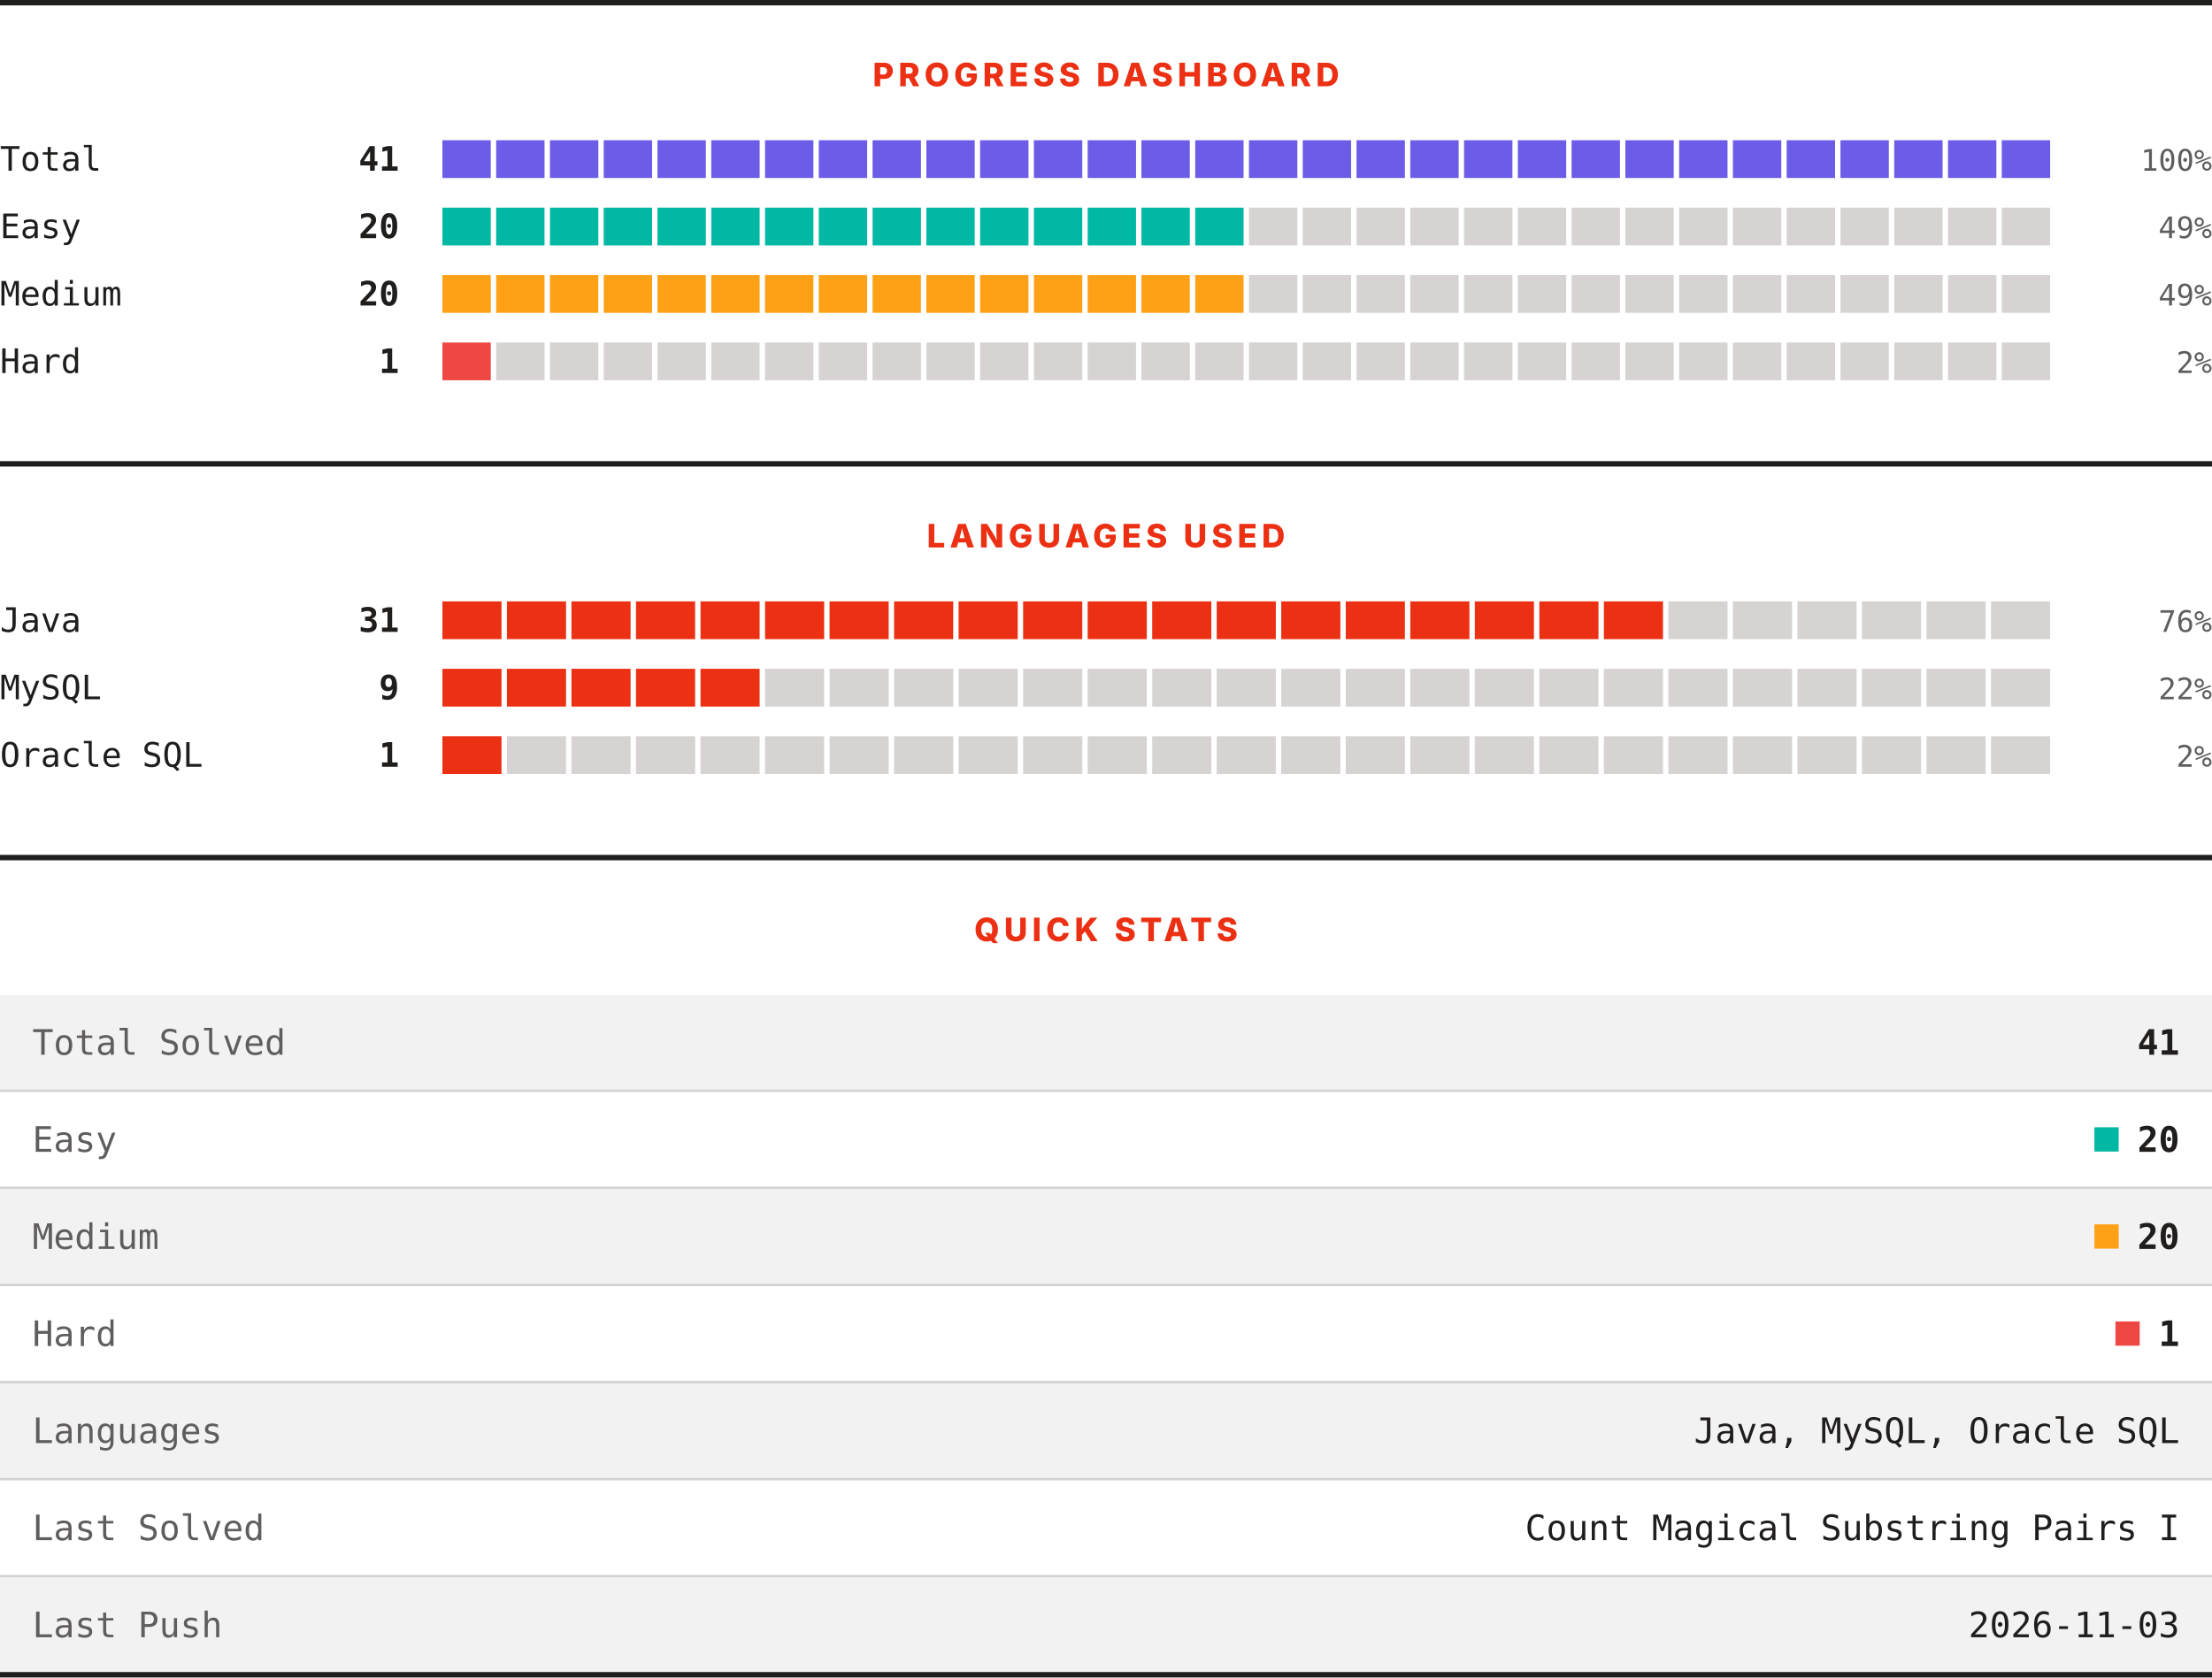
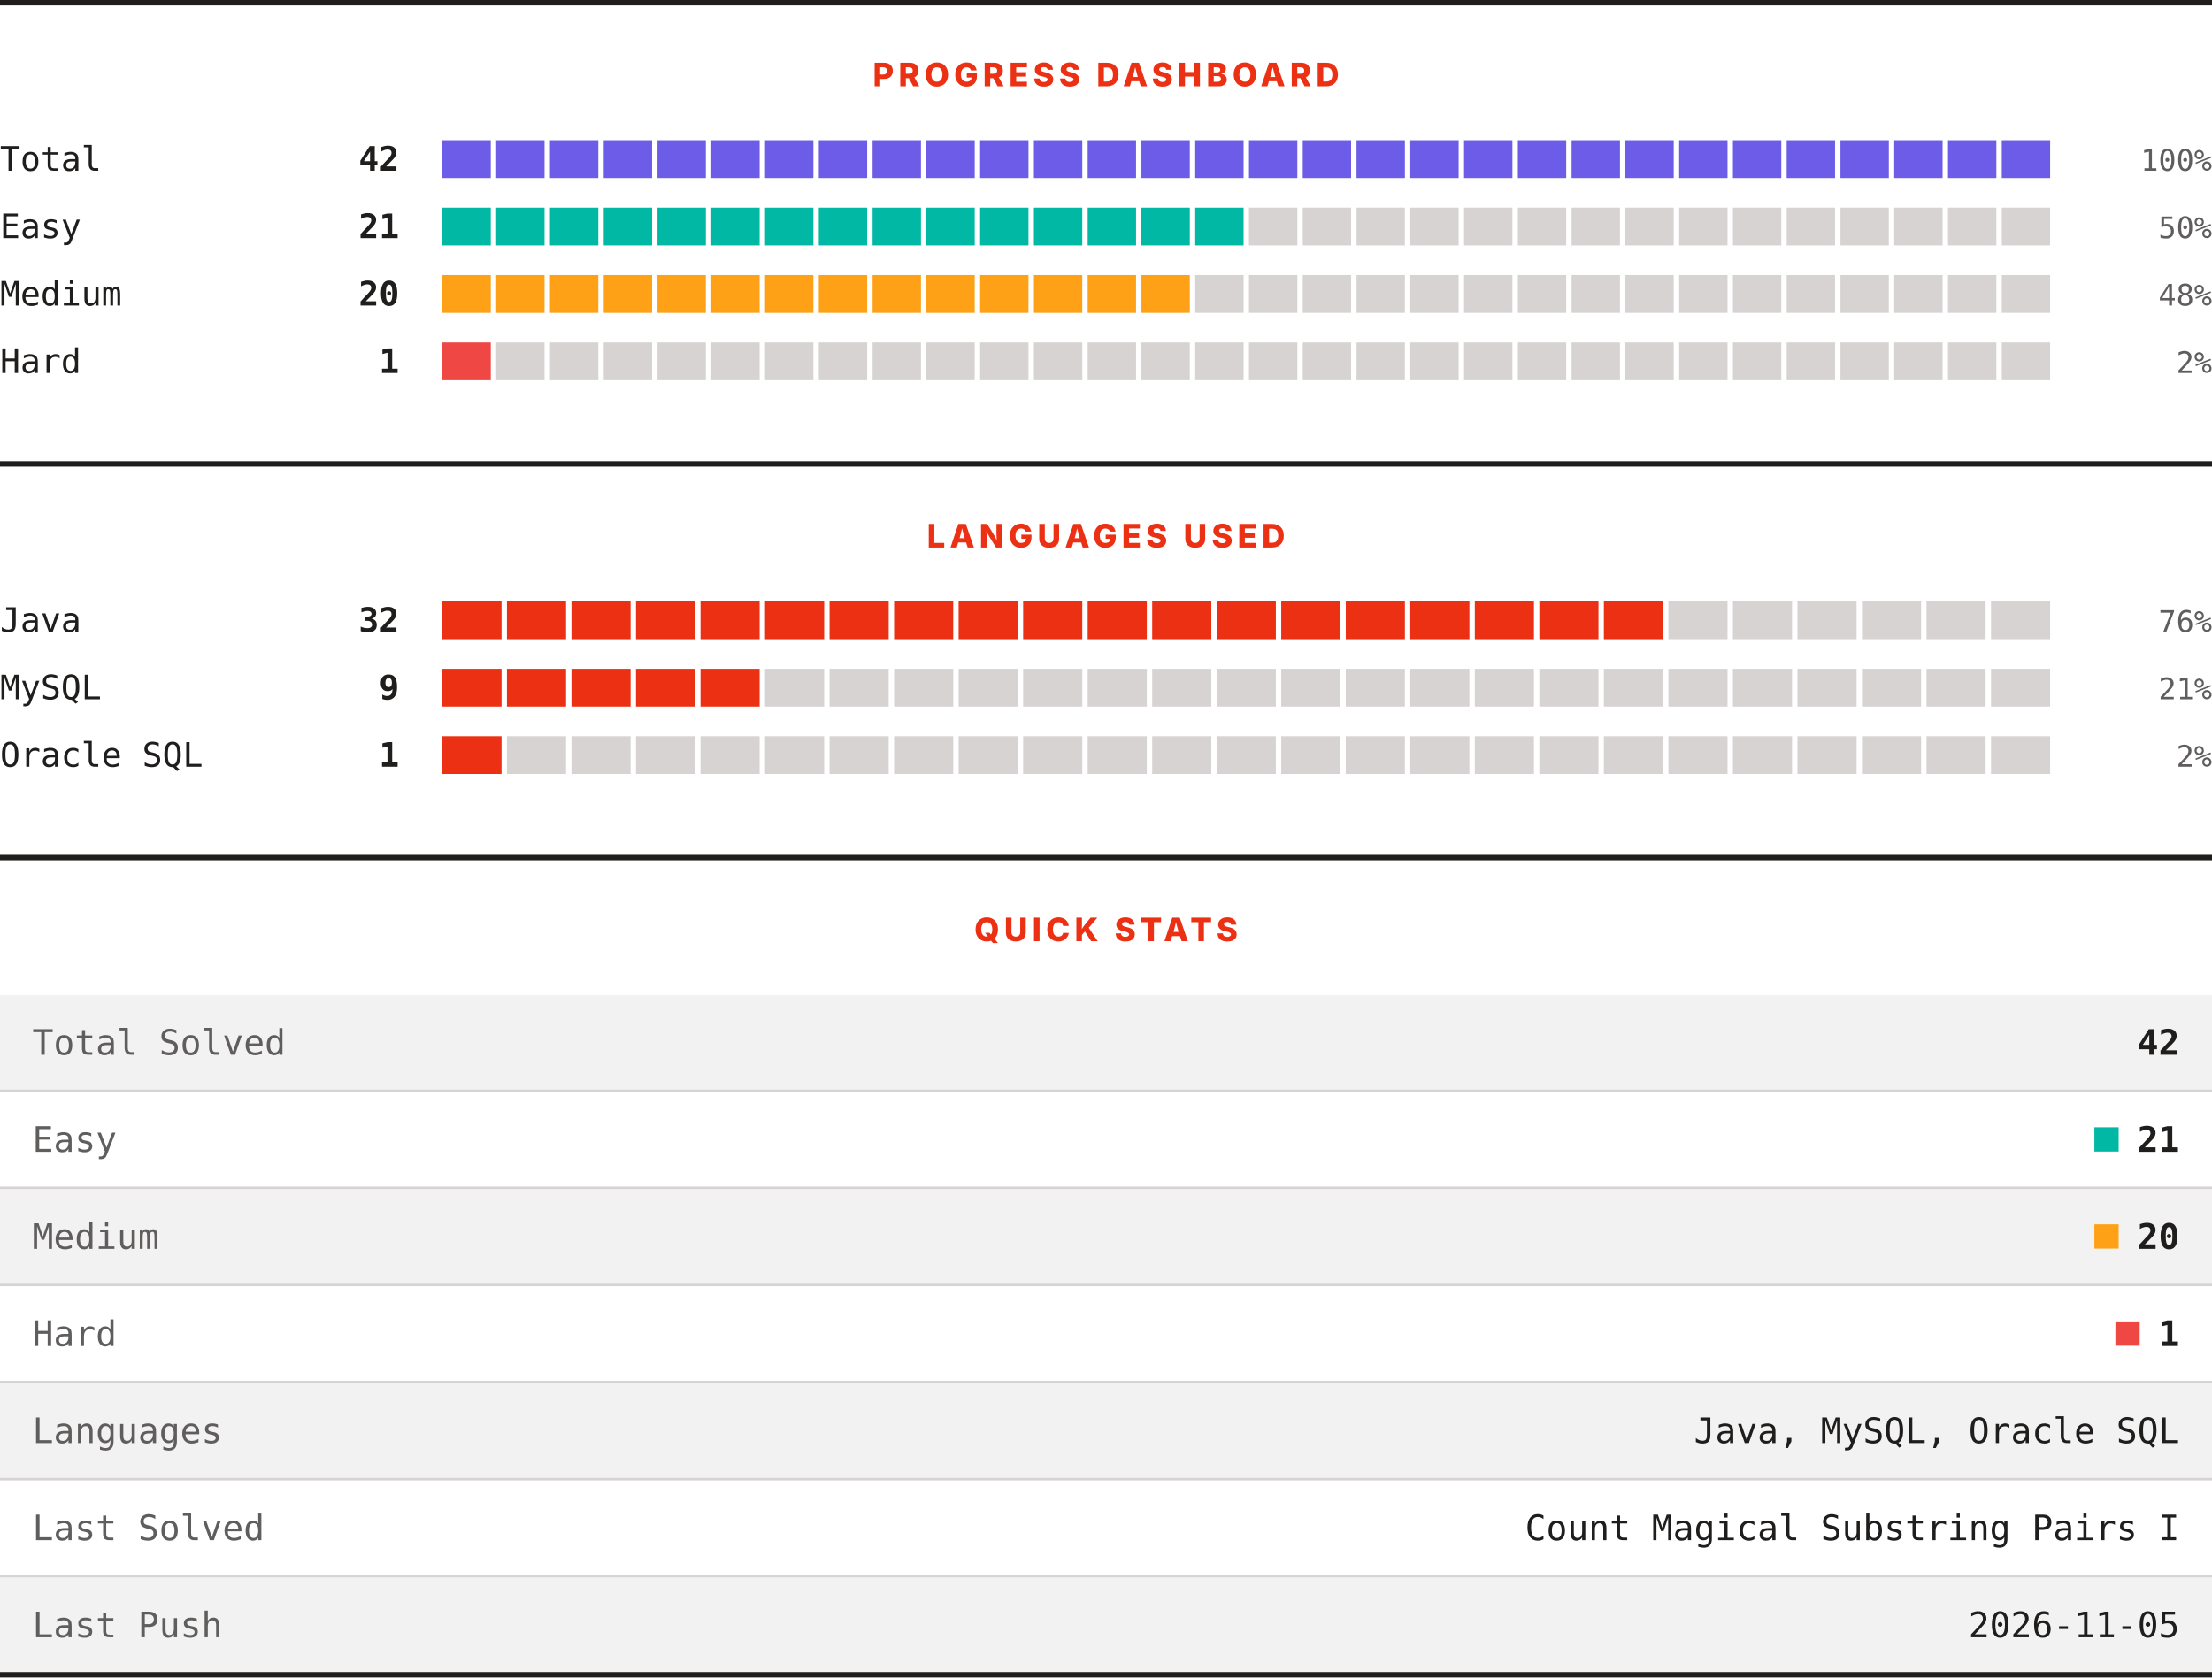
<svg xmlns="http://www.w3.org/2000/svg" width="820" height="622" viewBox="0 0 820 622" role="img" aria-label="LeetCode progress, languages and quick stats">
  <rect width="820" height="622" fill="#ffffff" />
  <rect x="0" y="0" width="820" height="2" fill="#201e1d" />
  <text x="410" y="32" text-anchor="middle" font-family="Archivo, system-ui, -apple-system, Segoe UI, sans-serif" font-size="12" font-weight="800" letter-spacing="1.68" fill="#ec3013">PROGRESS DASHBOARD</text>
  <text x="0" y="63.3" font-family="ui-monospace, SFMono-Regular, Menlo, Consolas, monospace" font-size="12.5" fill="#201e1d">Total</text>
-   <text x="148" y="63.3" text-anchor="end" font-family="ui-monospace, SFMono-Regular, Menlo, Consolas, monospace" font-size="12.5" font-weight="700" fill="#201e1d">41</text>
+   <text x="148" y="63.3" text-anchor="end" font-family="ui-monospace, SFMono-Regular, Menlo, Consolas, monospace" font-size="12.5" font-weight="700" fill="#201e1d">42</text>
  <rect x="164.00" y="52" width="17.93" height="14" fill="#6c5ce7" />
  <rect x="183.93" y="52" width="17.93" height="14" fill="#6c5ce7" />
  <rect x="203.87" y="52" width="17.93" height="14" fill="#6c5ce7" />
  <rect x="223.80" y="52" width="17.93" height="14" fill="#6c5ce7" />
  <rect x="243.73" y="52" width="17.93" height="14" fill="#6c5ce7" />
  <rect x="263.67" y="52" width="17.93" height="14" fill="#6c5ce7" />
  <rect x="283.60" y="52" width="17.93" height="14" fill="#6c5ce7" />
  <rect x="303.53" y="52" width="17.93" height="14" fill="#6c5ce7" />
  <rect x="323.47" y="52" width="17.93" height="14" fill="#6c5ce7" />
  <rect x="343.40" y="52" width="17.93" height="14" fill="#6c5ce7" />
  <rect x="363.33" y="52" width="17.93" height="14" fill="#6c5ce7" />
  <rect x="383.27" y="52" width="17.93" height="14" fill="#6c5ce7" />
  <rect x="403.20" y="52" width="17.93" height="14" fill="#6c5ce7" />
  <rect x="423.13" y="52" width="17.93" height="14" fill="#6c5ce7" />
  <rect x="443.07" y="52" width="17.93" height="14" fill="#6c5ce7" />
  <rect x="463.00" y="52" width="17.93" height="14" fill="#6c5ce7" />
  <rect x="482.93" y="52" width="17.93" height="14" fill="#6c5ce7" />
  <rect x="502.87" y="52" width="17.93" height="14" fill="#6c5ce7" />
  <rect x="522.80" y="52" width="17.93" height="14" fill="#6c5ce7" />
  <rect x="542.73" y="52" width="17.93" height="14" fill="#6c5ce7" />
  <rect x="562.67" y="52" width="17.93" height="14" fill="#6c5ce7" />
  <rect x="582.60" y="52" width="17.93" height="14" fill="#6c5ce7" />
  <rect x="602.53" y="52" width="17.93" height="14" fill="#6c5ce7" />
  <rect x="622.47" y="52" width="17.93" height="14" fill="#6c5ce7" />
  <rect x="642.40" y="52" width="17.93" height="14" fill="#6c5ce7" />
  <rect x="662.33" y="52" width="17.93" height="14" fill="#6c5ce7" />
  <rect x="682.27" y="52" width="17.93" height="14" fill="#6c5ce7" />
  <rect x="702.20" y="52" width="17.93" height="14" fill="#6c5ce7" />
  <rect x="722.13" y="52" width="17.93" height="14" fill="#6c5ce7" />
  <rect x="742.07" y="52" width="17.93" height="14" fill="#6c5ce7" />
  <text x="820" y="63.3" text-anchor="end" font-family="ui-monospace, SFMono-Regular, Menlo, Consolas, monospace" font-size="11" fill="#605d5d">100%</text>
  <text x="0" y="88.3" font-family="ui-monospace, SFMono-Regular, Menlo, Consolas, monospace" font-size="12.5" fill="#201e1d">Easy</text>
-   <text x="148" y="88.3" text-anchor="end" font-family="ui-monospace, SFMono-Regular, Menlo, Consolas, monospace" font-size="12.5" font-weight="700" fill="#201e1d">20</text>
+   <text x="148" y="88.3" text-anchor="end" font-family="ui-monospace, SFMono-Regular, Menlo, Consolas, monospace" font-size="12.5" font-weight="700" fill="#201e1d">21</text>
  <rect x="164.00" y="77" width="17.93" height="14" fill="#00b8a3" />
  <rect x="183.93" y="77" width="17.93" height="14" fill="#00b8a3" />
  <rect x="203.87" y="77" width="17.93" height="14" fill="#00b8a3" />
  <rect x="223.80" y="77" width="17.93" height="14" fill="#00b8a3" />
  <rect x="243.73" y="77" width="17.93" height="14" fill="#00b8a3" />
  <rect x="263.67" y="77" width="17.93" height="14" fill="#00b8a3" />
  <rect x="283.60" y="77" width="17.93" height="14" fill="#00b8a3" />
  <rect x="303.53" y="77" width="17.93" height="14" fill="#00b8a3" />
  <rect x="323.47" y="77" width="17.93" height="14" fill="#00b8a3" />
  <rect x="343.40" y="77" width="17.93" height="14" fill="#00b8a3" />
  <rect x="363.33" y="77" width="17.93" height="14" fill="#00b8a3" />
  <rect x="383.27" y="77" width="17.93" height="14" fill="#00b8a3" />
  <rect x="403.20" y="77" width="17.93" height="14" fill="#00b8a3" />
  <rect x="423.13" y="77" width="17.93" height="14" fill="#00b8a3" />
  <rect x="443.07" y="77" width="17.93" height="14" fill="#00b8a3" />
  <rect x="463.00" y="77" width="17.93" height="14" fill="#d7d3d3" />
  <rect x="482.93" y="77" width="17.93" height="14" fill="#d7d3d3" />
  <rect x="502.87" y="77" width="17.93" height="14" fill="#d7d3d3" />
  <rect x="522.80" y="77" width="17.93" height="14" fill="#d7d3d3" />
  <rect x="542.73" y="77" width="17.93" height="14" fill="#d7d3d3" />
  <rect x="562.67" y="77" width="17.93" height="14" fill="#d7d3d3" />
  <rect x="582.60" y="77" width="17.93" height="14" fill="#d7d3d3" />
  <rect x="602.53" y="77" width="17.93" height="14" fill="#d7d3d3" />
  <rect x="622.47" y="77" width="17.93" height="14" fill="#d7d3d3" />
  <rect x="642.40" y="77" width="17.93" height="14" fill="#d7d3d3" />
  <rect x="662.33" y="77" width="17.93" height="14" fill="#d7d3d3" />
  <rect x="682.27" y="77" width="17.93" height="14" fill="#d7d3d3" />
  <rect x="702.20" y="77" width="17.93" height="14" fill="#d7d3d3" />
  <rect x="722.13" y="77" width="17.93" height="14" fill="#d7d3d3" />
  <rect x="742.07" y="77" width="17.93" height="14" fill="#d7d3d3" />
-   <text x="820" y="88.3" text-anchor="end" font-family="ui-monospace, SFMono-Regular, Menlo, Consolas, monospace" font-size="11" fill="#605d5d">49%</text>
+   <text x="820" y="88.3" text-anchor="end" font-family="ui-monospace, SFMono-Regular, Menlo, Consolas, monospace" font-size="11" fill="#605d5d">50%</text>
  <text x="0" y="113.3" font-family="ui-monospace, SFMono-Regular, Menlo, Consolas, monospace" font-size="12.5" fill="#201e1d">Medium</text>
  <text x="148" y="113.3" text-anchor="end" font-family="ui-monospace, SFMono-Regular, Menlo, Consolas, monospace" font-size="12.5" font-weight="700" fill="#201e1d">20</text>
  <rect x="164.00" y="102" width="17.93" height="14" fill="#ffa116" />
  <rect x="183.93" y="102" width="17.93" height="14" fill="#ffa116" />
  <rect x="203.87" y="102" width="17.93" height="14" fill="#ffa116" />
  <rect x="223.80" y="102" width="17.93" height="14" fill="#ffa116" />
  <rect x="243.73" y="102" width="17.93" height="14" fill="#ffa116" />
  <rect x="263.67" y="102" width="17.93" height="14" fill="#ffa116" />
  <rect x="283.60" y="102" width="17.93" height="14" fill="#ffa116" />
  <rect x="303.53" y="102" width="17.93" height="14" fill="#ffa116" />
  <rect x="323.47" y="102" width="17.93" height="14" fill="#ffa116" />
  <rect x="343.40" y="102" width="17.93" height="14" fill="#ffa116" />
  <rect x="363.33" y="102" width="17.93" height="14" fill="#ffa116" />
  <rect x="383.27" y="102" width="17.93" height="14" fill="#ffa116" />
  <rect x="403.20" y="102" width="17.93" height="14" fill="#ffa116" />
  <rect x="423.13" y="102" width="17.93" height="14" fill="#ffa116" />
-   <rect x="443.07" y="102" width="17.93" height="14" fill="#ffa116" />
+   <rect x="443.07" y="102" width="17.93" height="14" fill="#d7d3d3" />
  <rect x="463.00" y="102" width="17.93" height="14" fill="#d7d3d3" />
  <rect x="482.93" y="102" width="17.93" height="14" fill="#d7d3d3" />
  <rect x="502.87" y="102" width="17.93" height="14" fill="#d7d3d3" />
  <rect x="522.80" y="102" width="17.93" height="14" fill="#d7d3d3" />
  <rect x="542.73" y="102" width="17.93" height="14" fill="#d7d3d3" />
  <rect x="562.67" y="102" width="17.93" height="14" fill="#d7d3d3" />
  <rect x="582.60" y="102" width="17.93" height="14" fill="#d7d3d3" />
  <rect x="602.53" y="102" width="17.93" height="14" fill="#d7d3d3" />
  <rect x="622.47" y="102" width="17.93" height="14" fill="#d7d3d3" />
  <rect x="642.40" y="102" width="17.93" height="14" fill="#d7d3d3" />
  <rect x="662.33" y="102" width="17.93" height="14" fill="#d7d3d3" />
  <rect x="682.27" y="102" width="17.93" height="14" fill="#d7d3d3" />
  <rect x="702.20" y="102" width="17.93" height="14" fill="#d7d3d3" />
  <rect x="722.13" y="102" width="17.93" height="14" fill="#d7d3d3" />
  <rect x="742.07" y="102" width="17.93" height="14" fill="#d7d3d3" />
-   <text x="820" y="113.3" text-anchor="end" font-family="ui-monospace, SFMono-Regular, Menlo, Consolas, monospace" font-size="11" fill="#605d5d">49%</text>
+   <text x="820" y="113.3" text-anchor="end" font-family="ui-monospace, SFMono-Regular, Menlo, Consolas, monospace" font-size="11" fill="#605d5d">48%</text>
  <text x="0" y="138.3" font-family="ui-monospace, SFMono-Regular, Menlo, Consolas, monospace" font-size="12.5" fill="#201e1d">Hard</text>
  <text x="148" y="138.3" text-anchor="end" font-family="ui-monospace, SFMono-Regular, Menlo, Consolas, monospace" font-size="12.5" font-weight="700" fill="#201e1d">1</text>
  <rect x="164.00" y="127" width="17.93" height="14" fill="#ef4743" />
  <rect x="183.93" y="127" width="17.93" height="14" fill="#d7d3d3" />
  <rect x="203.87" y="127" width="17.93" height="14" fill="#d7d3d3" />
  <rect x="223.80" y="127" width="17.93" height="14" fill="#d7d3d3" />
  <rect x="243.73" y="127" width="17.93" height="14" fill="#d7d3d3" />
  <rect x="263.67" y="127" width="17.93" height="14" fill="#d7d3d3" />
  <rect x="283.60" y="127" width="17.93" height="14" fill="#d7d3d3" />
  <rect x="303.53" y="127" width="17.93" height="14" fill="#d7d3d3" />
  <rect x="323.47" y="127" width="17.93" height="14" fill="#d7d3d3" />
  <rect x="343.40" y="127" width="17.93" height="14" fill="#d7d3d3" />
  <rect x="363.33" y="127" width="17.93" height="14" fill="#d7d3d3" />
  <rect x="383.27" y="127" width="17.93" height="14" fill="#d7d3d3" />
  <rect x="403.20" y="127" width="17.93" height="14" fill="#d7d3d3" />
  <rect x="423.13" y="127" width="17.93" height="14" fill="#d7d3d3" />
  <rect x="443.07" y="127" width="17.93" height="14" fill="#d7d3d3" />
  <rect x="463.00" y="127" width="17.93" height="14" fill="#d7d3d3" />
  <rect x="482.93" y="127" width="17.93" height="14" fill="#d7d3d3" />
  <rect x="502.87" y="127" width="17.93" height="14" fill="#d7d3d3" />
  <rect x="522.80" y="127" width="17.93" height="14" fill="#d7d3d3" />
  <rect x="542.73" y="127" width="17.93" height="14" fill="#d7d3d3" />
  <rect x="562.67" y="127" width="17.93" height="14" fill="#d7d3d3" />
  <rect x="582.60" y="127" width="17.93" height="14" fill="#d7d3d3" />
  <rect x="602.53" y="127" width="17.93" height="14" fill="#d7d3d3" />
  <rect x="622.47" y="127" width="17.93" height="14" fill="#d7d3d3" />
  <rect x="642.40" y="127" width="17.93" height="14" fill="#d7d3d3" />
  <rect x="662.33" y="127" width="17.93" height="14" fill="#d7d3d3" />
  <rect x="682.27" y="127" width="17.93" height="14" fill="#d7d3d3" />
  <rect x="702.20" y="127" width="17.93" height="14" fill="#d7d3d3" />
  <rect x="722.13" y="127" width="17.93" height="14" fill="#d7d3d3" />
  <rect x="742.07" y="127" width="17.93" height="14" fill="#d7d3d3" />
  <text x="820" y="138.3" text-anchor="end" font-family="ui-monospace, SFMono-Regular, Menlo, Consolas, monospace" font-size="11" fill="#605d5d">2%</text>
  <rect x="0" y="171" width="820" height="2" fill="#201e1d" />
  <text x="410" y="203" text-anchor="middle" font-family="Archivo, system-ui, -apple-system, Segoe UI, sans-serif" font-size="12" font-weight="800" letter-spacing="1.68" fill="#ec3013">LANGUAGES USED</text>
  <text x="0" y="234.3" font-family="ui-monospace, SFMono-Regular, Menlo, Consolas, monospace" font-size="12.5" fill="#201e1d">Java</text>
-   <text x="148" y="234.3" text-anchor="end" font-family="ui-monospace, SFMono-Regular, Menlo, Consolas, monospace" font-size="12.5" font-weight="700" fill="#201e1d">31</text>
+   <text x="148" y="234.3" text-anchor="end" font-family="ui-monospace, SFMono-Regular, Menlo, Consolas, monospace" font-size="12.5" font-weight="700" fill="#201e1d">32</text>
  <rect x="164.00" y="223" width="21.92" height="14" fill="#ec3013" />
  <rect x="187.92" y="223" width="21.92" height="14" fill="#ec3013" />
  <rect x="211.84" y="223" width="21.92" height="14" fill="#ec3013" />
  <rect x="235.76" y="223" width="21.92" height="14" fill="#ec3013" />
  <rect x="259.68" y="223" width="21.92" height="14" fill="#ec3013" />
  <rect x="283.60" y="223" width="21.92" height="14" fill="#ec3013" />
  <rect x="307.52" y="223" width="21.92" height="14" fill="#ec3013" />
  <rect x="331.44" y="223" width="21.92" height="14" fill="#ec3013" />
  <rect x="355.36" y="223" width="21.92" height="14" fill="#ec3013" />
  <rect x="379.28" y="223" width="21.92" height="14" fill="#ec3013" />
  <rect x="403.20" y="223" width="21.92" height="14" fill="#ec3013" />
  <rect x="427.12" y="223" width="21.92" height="14" fill="#ec3013" />
  <rect x="451.04" y="223" width="21.92" height="14" fill="#ec3013" />
  <rect x="474.96" y="223" width="21.92" height="14" fill="#ec3013" />
  <rect x="498.88" y="223" width="21.92" height="14" fill="#ec3013" />
  <rect x="522.80" y="223" width="21.92" height="14" fill="#ec3013" />
  <rect x="546.72" y="223" width="21.92" height="14" fill="#ec3013" />
  <rect x="570.64" y="223" width="21.92" height="14" fill="#ec3013" />
  <rect x="594.56" y="223" width="21.92" height="14" fill="#ec3013" />
  <rect x="618.48" y="223" width="21.92" height="14" fill="#d7d3d3" />
  <rect x="642.40" y="223" width="21.92" height="14" fill="#d7d3d3" />
  <rect x="666.32" y="223" width="21.92" height="14" fill="#d7d3d3" />
  <rect x="690.24" y="223" width="21.92" height="14" fill="#d7d3d3" />
  <rect x="714.16" y="223" width="21.92" height="14" fill="#d7d3d3" />
  <rect x="738.08" y="223" width="21.92" height="14" fill="#d7d3d3" />
  <text x="820" y="234.3" text-anchor="end" font-family="ui-monospace, SFMono-Regular, Menlo, Consolas, monospace" font-size="11" fill="#605d5d">76%</text>
  <text x="0" y="259.3" font-family="ui-monospace, SFMono-Regular, Menlo, Consolas, monospace" font-size="12.5" fill="#201e1d">MySQL</text>
  <text x="148" y="259.3" text-anchor="end" font-family="ui-monospace, SFMono-Regular, Menlo, Consolas, monospace" font-size="12.5" font-weight="700" fill="#201e1d">9</text>
  <rect x="164.00" y="248" width="21.92" height="14" fill="#ec3013" />
  <rect x="187.92" y="248" width="21.92" height="14" fill="#ec3013" />
  <rect x="211.84" y="248" width="21.92" height="14" fill="#ec3013" />
  <rect x="235.76" y="248" width="21.92" height="14" fill="#ec3013" />
  <rect x="259.68" y="248" width="21.92" height="14" fill="#ec3013" />
  <rect x="283.60" y="248" width="21.92" height="14" fill="#d7d3d3" />
  <rect x="307.52" y="248" width="21.92" height="14" fill="#d7d3d3" />
  <rect x="331.44" y="248" width="21.92" height="14" fill="#d7d3d3" />
  <rect x="355.36" y="248" width="21.92" height="14" fill="#d7d3d3" />
  <rect x="379.28" y="248" width="21.92" height="14" fill="#d7d3d3" />
  <rect x="403.20" y="248" width="21.92" height="14" fill="#d7d3d3" />
  <rect x="427.12" y="248" width="21.92" height="14" fill="#d7d3d3" />
  <rect x="451.04" y="248" width="21.92" height="14" fill="#d7d3d3" />
  <rect x="474.96" y="248" width="21.92" height="14" fill="#d7d3d3" />
  <rect x="498.88" y="248" width="21.92" height="14" fill="#d7d3d3" />
  <rect x="522.80" y="248" width="21.92" height="14" fill="#d7d3d3" />
  <rect x="546.72" y="248" width="21.92" height="14" fill="#d7d3d3" />
  <rect x="570.64" y="248" width="21.92" height="14" fill="#d7d3d3" />
  <rect x="594.56" y="248" width="21.92" height="14" fill="#d7d3d3" />
  <rect x="618.48" y="248" width="21.92" height="14" fill="#d7d3d3" />
  <rect x="642.40" y="248" width="21.92" height="14" fill="#d7d3d3" />
  <rect x="666.32" y="248" width="21.92" height="14" fill="#d7d3d3" />
  <rect x="690.24" y="248" width="21.92" height="14" fill="#d7d3d3" />
  <rect x="714.16" y="248" width="21.92" height="14" fill="#d7d3d3" />
  <rect x="738.08" y="248" width="21.92" height="14" fill="#d7d3d3" />
-   <text x="820" y="259.3" text-anchor="end" font-family="ui-monospace, SFMono-Regular, Menlo, Consolas, monospace" font-size="11" fill="#605d5d">22%</text>
+   <text x="820" y="259.3" text-anchor="end" font-family="ui-monospace, SFMono-Regular, Menlo, Consolas, monospace" font-size="11" fill="#605d5d">21%</text>
  <text x="0" y="284.3" font-family="ui-monospace, SFMono-Regular, Menlo, Consolas, monospace" font-size="12.5" fill="#201e1d">Oracle SQL</text>
  <text x="148" y="284.3" text-anchor="end" font-family="ui-monospace, SFMono-Regular, Menlo, Consolas, monospace" font-size="12.5" font-weight="700" fill="#201e1d">1</text>
  <rect x="164.00" y="273" width="21.92" height="14" fill="#ec3013" />
  <rect x="187.92" y="273" width="21.92" height="14" fill="#d7d3d3" />
  <rect x="211.84" y="273" width="21.92" height="14" fill="#d7d3d3" />
  <rect x="235.76" y="273" width="21.92" height="14" fill="#d7d3d3" />
  <rect x="259.68" y="273" width="21.92" height="14" fill="#d7d3d3" />
  <rect x="283.60" y="273" width="21.92" height="14" fill="#d7d3d3" />
  <rect x="307.52" y="273" width="21.92" height="14" fill="#d7d3d3" />
  <rect x="331.44" y="273" width="21.92" height="14" fill="#d7d3d3" />
  <rect x="355.36" y="273" width="21.92" height="14" fill="#d7d3d3" />
  <rect x="379.28" y="273" width="21.92" height="14" fill="#d7d3d3" />
  <rect x="403.20" y="273" width="21.92" height="14" fill="#d7d3d3" />
  <rect x="427.12" y="273" width="21.92" height="14" fill="#d7d3d3" />
  <rect x="451.04" y="273" width="21.92" height="14" fill="#d7d3d3" />
  <rect x="474.96" y="273" width="21.92" height="14" fill="#d7d3d3" />
  <rect x="498.88" y="273" width="21.92" height="14" fill="#d7d3d3" />
  <rect x="522.80" y="273" width="21.92" height="14" fill="#d7d3d3" />
  <rect x="546.72" y="273" width="21.92" height="14" fill="#d7d3d3" />
  <rect x="570.64" y="273" width="21.92" height="14" fill="#d7d3d3" />
  <rect x="594.56" y="273" width="21.92" height="14" fill="#d7d3d3" />
  <rect x="618.48" y="273" width="21.92" height="14" fill="#d7d3d3" />
  <rect x="642.40" y="273" width="21.92" height="14" fill="#d7d3d3" />
  <rect x="666.32" y="273" width="21.92" height="14" fill="#d7d3d3" />
  <rect x="690.24" y="273" width="21.92" height="14" fill="#d7d3d3" />
  <rect x="714.16" y="273" width="21.92" height="14" fill="#d7d3d3" />
  <rect x="738.08" y="273" width="21.92" height="14" fill="#d7d3d3" />
  <text x="820" y="284.3" text-anchor="end" font-family="ui-monospace, SFMono-Regular, Menlo, Consolas, monospace" font-size="11" fill="#605d5d">2%</text>
  <rect x="0" y="317" width="820" height="2" fill="#201e1d" />
  <text x="410" y="349" text-anchor="middle" font-family="Archivo, system-ui, -apple-system, Segoe UI, sans-serif" font-size="12" font-weight="800" letter-spacing="1.68" fill="#ec3013">QUICK STATS</text>
  <rect x="0" y="369" width="820" height="35" fill="#f3f2f2" />
  <text x="12" y="391.1" font-family="ui-monospace, SFMono-Regular, Menlo, Consolas, monospace" font-size="13" fill="#605d5d">Total Solved</text>
-   <text x="808" y="391.1" text-anchor="end" font-family="ui-monospace, SFMono-Regular, Menlo, Consolas, monospace" font-size="13" font-weight="700" fill="#201e1d">41</text>
+   <text x="808" y="391.1" text-anchor="end" font-family="ui-monospace, SFMono-Regular, Menlo, Consolas, monospace" font-size="13" font-weight="700" fill="#201e1d">42</text>
  <rect x="0" y="404" width="820" height="1" fill="#d7d3d3" />
  <rect x="0" y="405" width="820" height="35" fill="#ffffff" />
  <text x="12" y="427.1" font-family="ui-monospace, SFMono-Regular, Menlo, Consolas, monospace" font-size="13" fill="#605d5d">Easy</text>
  <rect x="776.4" y="418" width="9" height="9" fill="#00b8a3" />
-   <text x="808" y="427.1" text-anchor="end" font-family="ui-monospace, SFMono-Regular, Menlo, Consolas, monospace" font-size="13" font-weight="700" fill="#201e1d">20</text>
+   <text x="808" y="427.1" text-anchor="end" font-family="ui-monospace, SFMono-Regular, Menlo, Consolas, monospace" font-size="13" font-weight="700" fill="#201e1d">21</text>
  <rect x="0" y="440" width="820" height="1" fill="#d7d3d3" />
  <rect x="0" y="441" width="820" height="35" fill="#f3f2f2" />
  <text x="12" y="463.1" font-family="ui-monospace, SFMono-Regular, Menlo, Consolas, monospace" font-size="13" fill="#605d5d">Medium</text>
  <rect x="776.4" y="454" width="9" height="9" fill="#ffa116" />
  <text x="808" y="463.1" text-anchor="end" font-family="ui-monospace, SFMono-Regular, Menlo, Consolas, monospace" font-size="13" font-weight="700" fill="#201e1d">20</text>
  <rect x="0" y="476" width="820" height="1" fill="#d7d3d3" />
  <rect x="0" y="477" width="820" height="35" fill="#ffffff" />
  <text x="12" y="499.1" font-family="ui-monospace, SFMono-Regular, Menlo, Consolas, monospace" font-size="13" fill="#605d5d">Hard</text>
  <rect x="784.2" y="490" width="9" height="9" fill="#ef4743" />
  <text x="808" y="499.1" text-anchor="end" font-family="ui-monospace, SFMono-Regular, Menlo, Consolas, monospace" font-size="13" font-weight="700" fill="#201e1d">1</text>
  <rect x="0" y="512" width="820" height="1" fill="#d7d3d3" />
  <rect x="0" y="513" width="820" height="35" fill="#f3f2f2" />
  <text x="12" y="535.1" font-family="ui-monospace, SFMono-Regular, Menlo, Consolas, monospace" font-size="13" fill="#605d5d">Languages</text>
  <text x="808" y="535.1" text-anchor="end" font-family="ui-monospace, SFMono-Regular, Menlo, Consolas, monospace" font-size="13" fill="#201e1d">Java, MySQL, Oracle SQL</text>
  <rect x="0" y="548" width="820" height="1" fill="#d7d3d3" />
  <rect x="0" y="549" width="820" height="35" fill="#ffffff" />
  <text x="12" y="571.1" font-family="ui-monospace, SFMono-Regular, Menlo, Consolas, monospace" font-size="13" fill="#605d5d">Last Solved</text>
  <text x="808" y="571.1" text-anchor="end" font-family="ui-monospace, SFMono-Regular, Menlo, Consolas, monospace" font-size="13" fill="#201e1d">Count Magical Substring Pairs I</text>
  <rect x="0" y="584" width="820" height="1" fill="#d7d3d3" />
  <rect x="0" y="585" width="820" height="35" fill="#f3f2f2" />
  <text x="12" y="607.1" font-family="ui-monospace, SFMono-Regular, Menlo, Consolas, monospace" font-size="13" fill="#605d5d">Last Push</text>
-   <text x="808" y="607.1" text-anchor="end" font-family="ui-monospace, SFMono-Regular, Menlo, Consolas, monospace" font-size="13" fill="#201e1d">2026-11-03</text>
+   <text x="808" y="607.1" text-anchor="end" font-family="ui-monospace, SFMono-Regular, Menlo, Consolas, monospace" font-size="13" fill="#201e1d">2026-11-05</text>
  <rect x="0" y="620" width="820" height="2" fill="#201e1d" />
</svg>
